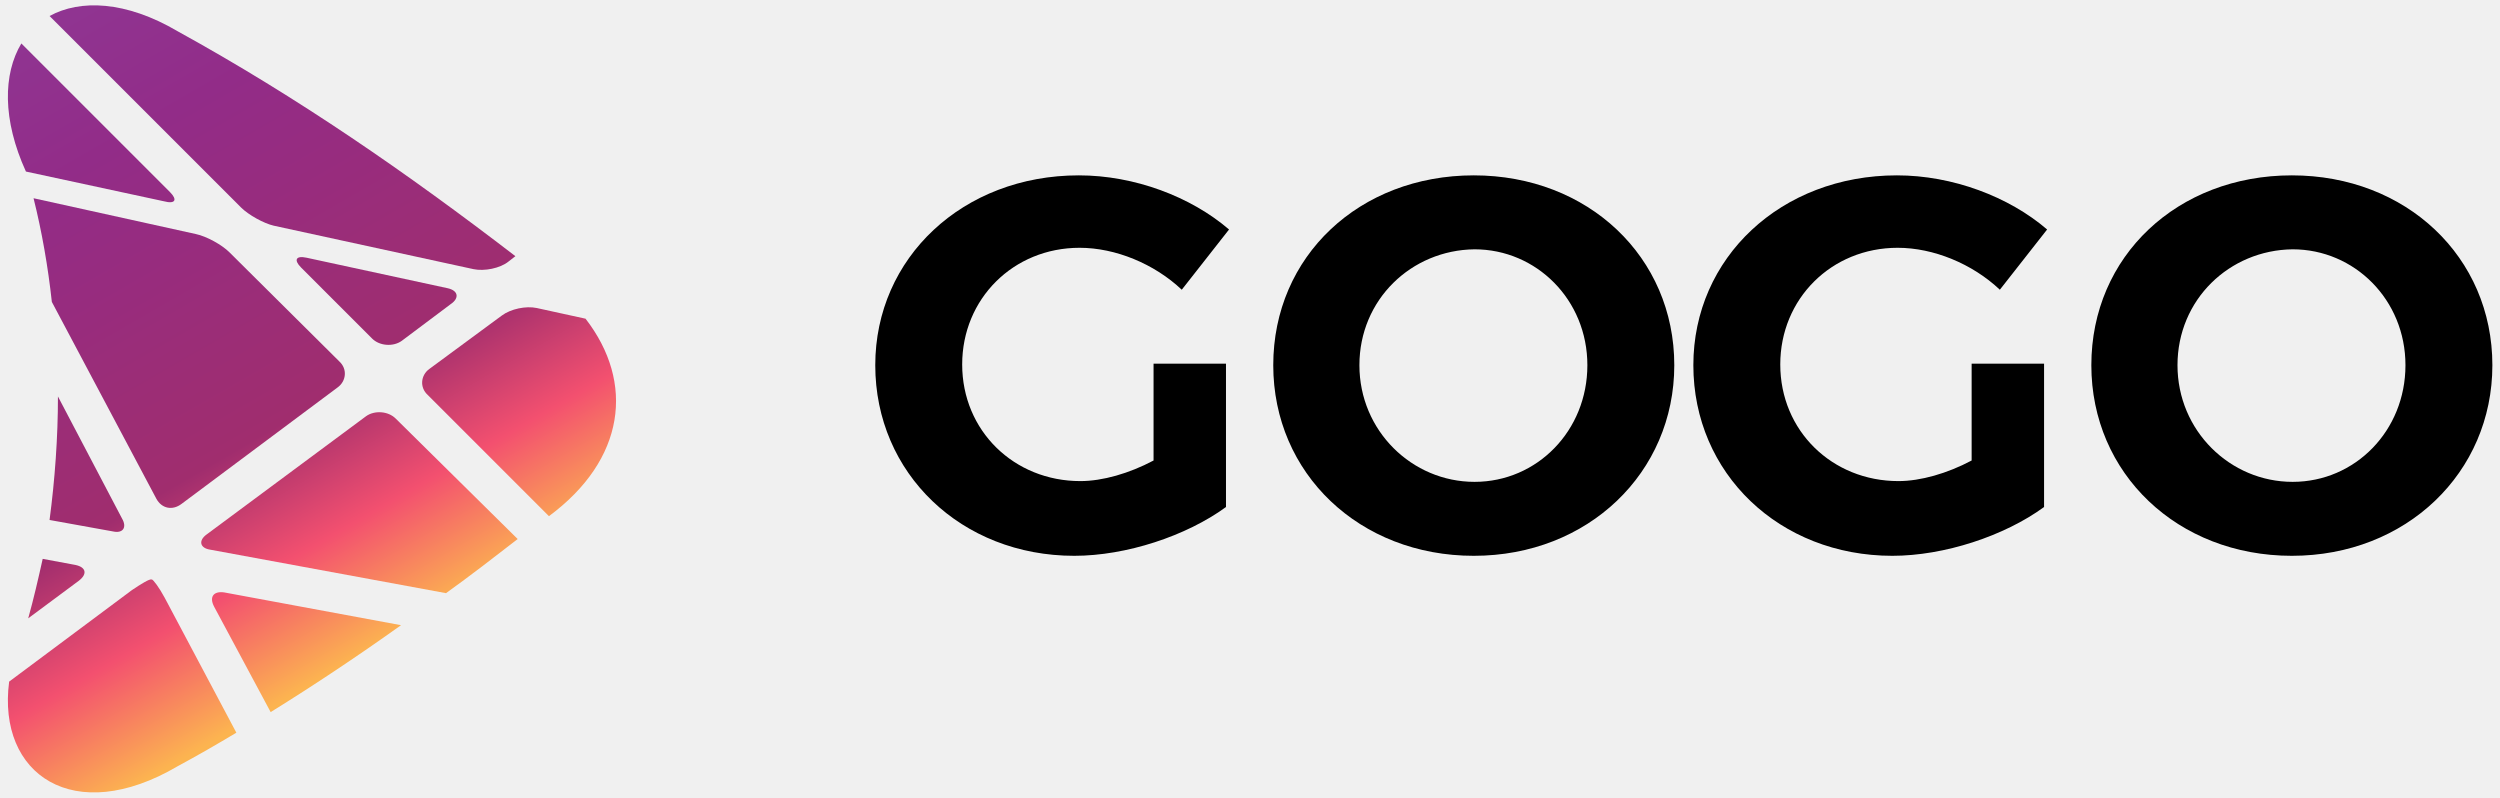
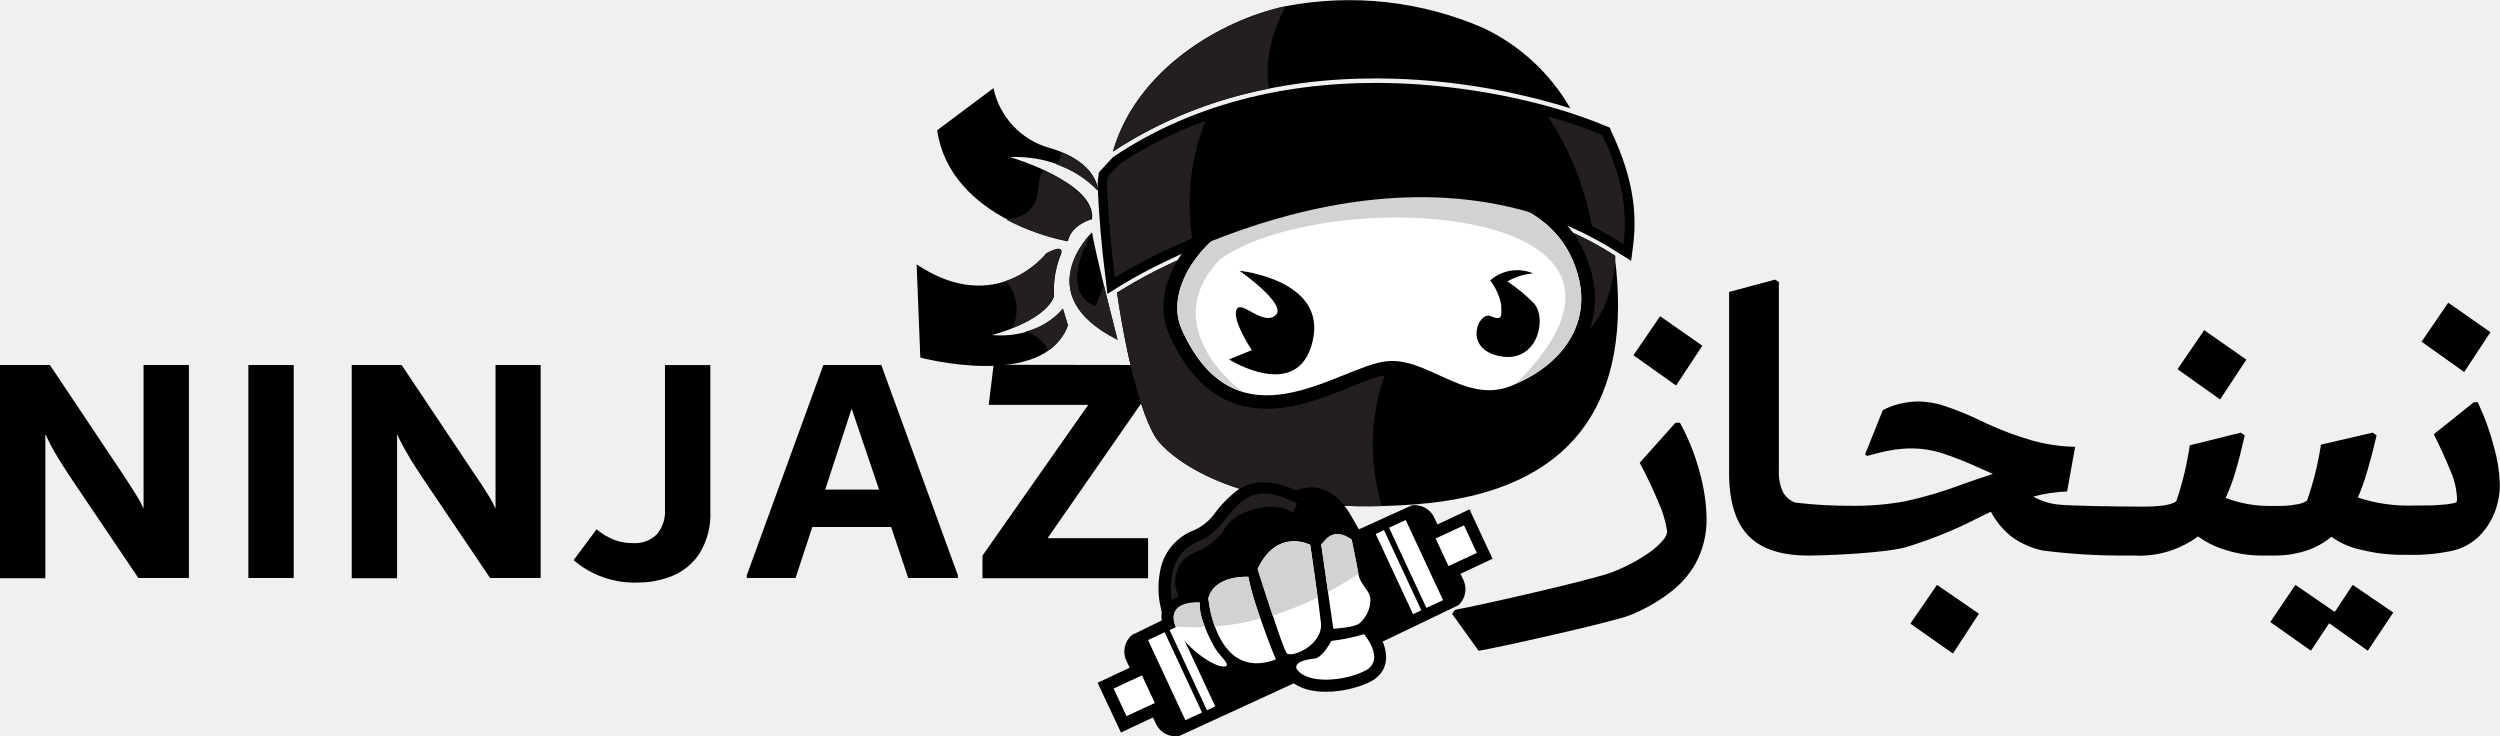
- <svg xmlns="http://www.w3.org/2000/svg" version="1.1" id="Layer_1" x="0px" y="0px" viewBox="0 0 327.9 104.6" style="enable-background:new 0 0 327.9 104.6;" xml:space="preserve">
-   <style type="text/css">
- 	.st0{fill:url(#SVGID_1_);}
- 	.st1{fill:url(#SVGID_2_);}
- 	.st2{fill:url(#SVGID_3_);}
- 	.st3{fill:url(#SVGID_4_);}
- 	.st4{fill:url(#SVGID_5_);}
- 	.st5{fill:url(#SVGID_6_);}
- 	.st6{fill:url(#SVGID_7_);}
- 	.st7{fill:url(#SVGID_8_);}
- 	.st8{fill:url(#SVGID_9_);}
- 	.st9{fill:url(#SVGID_10_);}
- </style>
-   <g>
-     <linearGradient id="SVGID_1_" gradientUnits="userSpaceOnUse" x1="-12.158" y1="-21.078" x2="50.025" y2="86.625">
-       <stop offset="0" style="stop-color:#8C42A1" />
-       <stop offset="0.389" style="stop-color:#922C88" />
-       <stop offset="0.731" style="stop-color:#A02D6E" />
-       <stop offset="0.86" style="stop-color:#F3506F" />
-       <stop offset="0.985" style="stop-color:#FCB450" />
-     </linearGradient>
-     <path class="st0" d="M20.5,65.4c0.7,1.3,2.1,1.6,3.3,0.7l20.5-15.3c1.1-0.8,1.3-2.4,0.2-3.4L30.1,33.1c-1-1-3-2.1-4.4-2.4L4.4,26   c1.1,4.4,1.9,9,2.4,13.6L20.5,65.4z" />
-     <linearGradient id="SVGID_2_" gradientUnits="userSpaceOnUse" x1="-40.403" y1="-4.771" x2="21.78" y2="102.932">
-       <stop offset="0" style="stop-color:#8C42A1" />
-       <stop offset="0.389" style="stop-color:#922C88" />
-       <stop offset="0.731" style="stop-color:#A02D6E" />
-       <stop offset="0.86" style="stop-color:#F3506F" />
-       <stop offset="0.985" style="stop-color:#FCB450" />
-     </linearGradient>
-     <path class="st1" d="M9.9,74.1l-4.3-0.8C5,76,4.4,78.6,3.7,81.1l6.6-4.9C11.5,75.3,11.3,74.4,9.9,74.1z" />
-     <linearGradient id="SVGID_3_" gradientUnits="userSpaceOnUse" x1="-32.969" y1="-9.063" x2="29.213" y2="98.64">
-       <stop offset="0" style="stop-color:#8C42A1" />
-       <stop offset="0.389" style="stop-color:#922C88" />
-       <stop offset="0.731" style="stop-color:#A02D6E" />
-       <stop offset="0.86" style="stop-color:#F3506F" />
-       <stop offset="0.985" style="stop-color:#FCB450" />
-     </linearGradient>
-     <path class="st2" d="M16,68L7.6,52c0,5.4-0.4,10.9-1.1,16.2l8.3,1.5C16.1,70,16.7,69.2,16,68z" />
-     <linearGradient id="SVGID_4_" gradientUnits="userSpaceOnUse" x1="-12.813" y1="-20.7" x2="49.369" y2="87.003">
-       <stop offset="0" style="stop-color:#8C42A1" />
-       <stop offset="0.389" style="stop-color:#922C88" />
-       <stop offset="0.731" style="stop-color:#A02D6E" />
-       <stop offset="0.86" style="stop-color:#F3506F" />
-       <stop offset="0.985" style="stop-color:#FCB450" />
-     </linearGradient>
-     <path class="st3" d="M22.3,25.2L2.8,5.7c-2.4,4-2.5,10,0.6,16.8l18.1,3.9C23,26.8,23.3,26.2,22.3,25.2z" />
-     <linearGradient id="SVGID_5_" gradientUnits="userSpaceOnUse" x1="7.894" y1="-32.655" x2="70.076" y2="75.048">
-       <stop offset="0" style="stop-color:#8C42A1" />
-       <stop offset="0.389" style="stop-color:#922C88" />
-       <stop offset="0.731" style="stop-color:#A02D6E" />
-       <stop offset="0.86" style="stop-color:#F3506F" />
-       <stop offset="0.985" style="stop-color:#FCB450" />
-     </linearGradient>
-     <path class="st4" d="M35.9,29.6l26.2,5.7c1.4,0.3,3.5-0.1,4.6-1l0.9-0.7C53.4,22.7,39.1,12.8,23.3,4.1c-6.8-4-12.8-4.2-16.8-2   l25.1,25.1C32.6,28.2,34.6,29.3,35.9,29.6z" />
-     <linearGradient id="SVGID_6_" gradientUnits="userSpaceOnUse" x1="9.082" y1="-33.341" x2="71.265" y2="74.362">
-       <stop offset="0" style="stop-color:#8C42A1" />
-       <stop offset="0.389" style="stop-color:#922C88" />
-       <stop offset="0.731" style="stop-color:#A02D6E" />
-       <stop offset="0.86" style="stop-color:#F3506F" />
-       <stop offset="0.985" style="stop-color:#FCB450" />
-     </linearGradient>
-     <path class="st5" d="M58.7,37.8l-18.5-4c-1.4-0.3-1.7,0.3-0.7,1.3l9.3,9.3c1,1,2.8,1.1,3.9,0.3l6.4-4.8   C60.3,39.1,60.1,38.1,58.7,37.8z" />
-     <linearGradient id="SVGID_7_" gradientUnits="userSpaceOnUse" x1="-17.145" y1="-18.198" x2="45.037" y2="89.504">
-       <stop offset="0" style="stop-color:#8C42A1" />
-       <stop offset="0.389" style="stop-color:#922C88" />
-       <stop offset="0.731" style="stop-color:#A02D6E" />
-       <stop offset="0.86" style="stop-color:#F3506F" />
-       <stop offset="0.985" style="stop-color:#FCB450" />
-     </linearGradient>
-     <path class="st6" d="M28.1,79.6l7.4,13.8C41.3,89.8,47,86,52.6,82l-23.2-4.3C28,77.5,27.4,78.3,28.1,79.6z" />
-     <linearGradient id="SVGID_8_" gradientUnits="userSpaceOnUse" x1="-7.617" y1="-23.7" x2="54.566" y2="84.003">
-       <stop offset="0" style="stop-color:#8C42A1" />
-       <stop offset="0.389" style="stop-color:#922C88" />
-       <stop offset="0.731" style="stop-color:#A02D6E" />
-       <stop offset="0.86" style="stop-color:#F3506F" />
-       <stop offset="0.985" style="stop-color:#FCB450" />
-     </linearGradient>
-     <path class="st7" d="M51.9,54.9c-1-1-2.8-1.1-3.9-0.3L27.1,70.1c-1.1,0.8-0.9,1.8,0.5,2l30.9,5.7c3.2-2.3,6.3-4.7,9.4-7.1   L51.9,54.9z" />
-     <linearGradient id="SVGID_9_" gradientUnits="userSpaceOnUse" x1="17.523" y1="-38.214" x2="79.705" y2="69.489">
-       <stop offset="0" style="stop-color:#8C42A1" />
-       <stop offset="0.389" style="stop-color:#922C88" />
-       <stop offset="0.731" style="stop-color:#A02D6E" />
-       <stop offset="0.86" style="stop-color:#F3506F" />
-       <stop offset="0.985" style="stop-color:#FCB450" />
-     </linearGradient>
-     <path class="st8" d="M65.8,41.4l-9.5,7c-1.1,0.8-1.3,2.4-0.2,3.4l15.9,15.9c10-7.4,11.3-17.5,4.8-25.9l-6.4-1.4   C69,40.1,67,40.5,65.8,41.4z" />
-     <linearGradient id="SVGID_10_" gradientUnits="userSpaceOnUse" x1="-41.402" y1="-4.194" x2="20.78" y2="103.509">
-       <stop offset="0" style="stop-color:#8C42A1" />
-       <stop offset="0.389" style="stop-color:#922C88" />
-       <stop offset="0.731" style="stop-color:#A02D6E" />
-       <stop offset="0.86" style="stop-color:#F3506F" />
-       <stop offset="0.985" style="stop-color:#FCB450" />
-     </linearGradient>
-     <path class="st9" d="M19.9,76c-0.3-0.1-1.4,0.6-2.6,1.4l-16.1,12c-1.6,12.2,8.5,19.1,22.1,11.1c2.6-1.4,5.2-2.9,7.7-4.4l-9.4-17.7   C20.9,77.1,20.1,76,19.9,76z" />
-     <g>
-       <path d="M151.2,47.7h9.6v18.8c-5.2,3.8-13.1,6.4-19.9,6.4c-14.8,0-26.1-10.8-26.1-25c0-14.1,11.5-24.9,26.7-24.9    c7.3,0,14.7,2.8,19.7,7.1l-6.2,7.9c-3.6-3.4-8.7-5.5-13.4-5.5c-8.7,0-15.4,6.7-15.4,15.3c0,8.7,6.8,15.3,15.5,15.3    c2.9,0,6.4-1,9.6-2.7V47.7z" />
-       <path d="M219.6,47.9c0,14.1-11.3,25-26.3,25s-26.3-10.8-26.3-25c0-14.3,11.3-24.9,26.3-24.9S219.6,33.7,219.6,47.9z M178.3,47.9    c0,8.6,6.9,15.3,15.1,15.3c8.2,0,14.8-6.7,14.8-15.3c0-8.6-6.7-15.2-14.8-15.2C185.1,32.8,178.3,39.3,178.3,47.9z" />
-       <path d="M258.5,47.7h9.6v18.8c-5.2,3.8-13.1,6.4-19.9,6.4c-14.8,0-26.1-10.8-26.1-25c0-14.1,11.5-24.9,26.7-24.9    c7.3,0,14.7,2.8,19.7,7.1l-6.2,7.9c-3.6-3.4-8.7-5.5-13.4-5.5c-8.7,0-15.4,6.7-15.4,15.3c0,8.7,6.8,15.3,15.5,15.3    c2.9,0,6.4-1,9.6-2.7V47.7z" />
-       <path d="M326.9,47.9c0,14.1-11.3,25-26.3,25s-26.3-10.8-26.3-25c0-14.3,11.3-24.9,26.3-24.9S326.9,33.7,326.9,47.9z M285.6,47.9    c0,8.6,6.9,15.3,15.1,15.3c8.2,0,14.8-6.7,14.8-15.3c0-8.6-6.7-15.2-14.8-15.2C292.4,32.8,285.6,39.3,285.6,47.9z" />
+ <svg xmlns="http://www.w3.org/2000/svg" viewBox="0 0 312.04 91.85">
+   <defs>
+     <style>.cls-1{fill:#000001;}.cls-1,.cls-2,.cls-3,.cls-4{fill-rule:evenodd;}.cls-2{fill:#231f20;}.cls-3,.cls-5{fill:#fff;}.cls-4{fill:#d0d2d3;}</style>
+   </defs>
+   <g id="Layer_2" data-name="Layer 2">
+     <g id="Layer_1-2" data-name="Layer 1">
+       <path class="cls-1" d="M298.72,76.45l-3.18,4.77-4.82-3.43-2.28,3.43-5.07-3.58L286.5,73l4.92,3.38L293.65,73ZM277.1,49.86l-5.31-3.78,3.33-4.87,5.26,3.68ZM243.76,81.57l-5.32-3.73L241.77,73,247,76.6Zm-18.1-12.23q-5,0-7.4-2.44t-2.44-7.7V36.44l5.72-1.54.49.3V58.75a5.76,5.76,0,0,0,.5,2.64,2.83,2.83,0,0,0,1.54,1.34,56.86,56.86,0,0,0,7.16.4h0a34.62,34.62,0,0,0,6.51-.55,49.16,49.16,0,0,0,7.08-2.09c1.09-.39,2.4-.84,3.93-1.34l-1.69-.74a42.2,42.2,0,0,0-4.8-1.89,12.27,12.27,0,0,0-3.5-.55,15.08,15.08,0,0,0-2.86.25c-.88.16-1.83.4-2.86.69l-.25-.19L235,51.2a8.68,8.68,0,0,1,2.11-.8,10.58,10.58,0,0,1,2.41-.29,10.77,10.77,0,0,1,3.08.52,37.66,37.66,0,0,1,4.58,1.86A41.07,41.07,0,0,0,253.7,55a21.91,21.91,0,0,0,5.31.77l-1,5.57a18.91,18.91,0,0,0-4.22.64,7.93,7.93,0,0,0,3.15,1c1.33.16,7.37.25,9.87.25h.89c2,0,3.3-.22,3.93-.65a39.16,39.16,0,0,0,1.69-7L279.69,54l.49.35c-.39,1.72-.77,3.21-1.14,4.45a23.55,23.55,0,0,1-1.24,3.35,15.2,15.2,0,0,0,5.62,1h1.14a11.55,11.55,0,0,0,2-.18,3.35,3.35,0,0,0,1.39-.47,38.2,38.2,0,0,0,1.74-7L296.14,54l.5.35c-.4,1.69-.78,3.16-1.15,4.4a28.12,28.12,0,0,1-1.19,3.35,20.11,20.11,0,0,0,7,1h.51c1,0,2,0,2.93-.1a7.75,7.75,0,0,0,1.88-.3,2.14,2.14,0,0,0,.05-.55,9.3,9.3,0,0,0-.77-3.28c-.52-1.29-1.22-2.85-2.12-4.67l5-4h.48a31.11,31.11,0,0,1,2,5.49,19.29,19.29,0,0,1,.76,4.69,9.64,9.64,0,0,1-.67,3.63,8.74,8.74,0,0,1-2,3,7,7,0,0,1-3.21,1.72,23.18,23.18,0,0,1-5.64.52H300a21,21,0,0,1-5.17-.6A9.79,9.79,0,0,1,291,67a9.65,9.65,0,0,1-3.16,1.74,12.7,12.7,0,0,1-4.1.6h-1.64a14.54,14.54,0,0,1-4.15-.65,11.18,11.18,0,0,1-3.6-1.74,12.24,12.24,0,0,1-7.95,2.39h-.95A78.26,78.26,0,0,1,255,68.72,10.12,10.12,0,0,1,251,66.93a10,10,0,0,1-2.51-3.06l-1.84.9a52.58,52.58,0,0,1-8.85,3.55C235.32,69,228.45,69.34,225.66,69.34ZM209.2,48.12l-5.32-3.78,3.33-4.87,5.27,3.68Zm-27.95,28.5.34-.5c2.52-.43,17.58-3.84,19.68-4.72a21.76,21.76,0,0,0,5-2.73c1.21-1,1.82-1.73,1.82-2.36a13.85,13.85,0,0,0-1.12-3.7c-.69-1.64-1.45-3.26-2.31-4.85l4.47-5h.55a27.15,27.15,0,0,1,2.46,6.16,22.9,22.9,0,0,1,.87,5.77,11.45,11.45,0,0,1-1.44,5.76A11.73,11.73,0,0,1,208.38,74a20.78,20.78,0,0,1-5,2.81c-1.9.78-16.68,4.09-18.83,4.42ZM307.57,46.43l-5.32-3.78,3.33-4.87,5.27,3.68Z" />
+       <path class="cls-1" d="M143.83,45.56v2.79L130.75,67.18H143.3v5H122.63V69.35l13.2-18.82H123.41l.61-5ZM103,61.11h6.72L106.3,51Zm7-15.55,9.56,26.25v.33h-6.2l-2.13-6.36h-9.84l-2.09,6.36H93.21v-.33l9.56-26.25ZM79.59,72.71a11.7,11.7,0,0,1-8-2.79l2.87-3.85a8.44,8.44,0,0,0,2.19,1.31,6.34,6.34,0,0,0,2.35.41,3.87,3.87,0,0,0,3-1.11,4.44,4.44,0,0,0,1-3.11v-18h5.66V63.69A9.33,9.33,0,0,1,87.3,69.1a7.47,7.47,0,0,1-3.44,2.81A11.52,11.52,0,0,1,79.59,72.71ZM67.48,45.56V72.14H61.17L52.81,59.75c-.71-1.09-1.32-2-1.81-2.85a25.28,25.28,0,0,1-1.44-2.72v18H43.9V45.56h6.23l9.1,13.62L60,60.31c.38.59.73,1.14,1.05,1.66a12.43,12.43,0,0,1,.8,1.52V45.56ZM31,72.14V45.56h5.66V72.14ZM23.58,45.56V72.14H17.27L8.91,59.75c-.71-1.09-1.32-2-1.81-2.85a25.28,25.28,0,0,1-1.44-2.72v18H0V45.56H6.23l9.1,13.62.74,1.13c.38.59.73,1.14,1.05,1.66a12.43,12.43,0,0,1,.8,1.52V45.56Z" />
+       <path class="cls-1" d="M196,13.52a24.75,24.75,0,0,0-10.79-10A42.05,42.05,0,0,0,160.4.79c-8.05,1.74-18.57,7.9-21.5,18.13,10.49-6.93,22.91-9.51,35.36-9.09A82.91,82.91,0,0,1,196,13.52" />
+       <path class="cls-2" d="M160.43.78h0c-8.05,1.74-18.57,7.9-21.5,18.13a54.28,54.28,0,0,1,19.47-7.86c-.66-3.59.5-7.25,2.06-10.28" />
+       <path class="cls-1" d="M139.42,36.52c1.34,9.19,3.44,16.53,5.2,18.6,2.55,3,11.51,9.35,31.93,7.84s27.24-13.38,25-30.93V31.9c-12.32-7.91-26.88-8.16-40.66-4.5A85.66,85.66,0,0,0,146,32.94a60.62,60.62,0,0,0-5.89,3.16Z" />
+       <path class="cls-2" d="M201.59,32V31.9a41.87,41.87,0,0,0-11.65-5.16l1.7,17.2s9.07,1,10-11.91" />
+       <path class="cls-2" d="M139.42,36.52c1.34,9.19,3.44,16.53,5.2,18.6,2.38,2.8,10.29,8.48,27.83,8.05-3.74-13.06,3.19-21.77,3.19-21.77l7.79-15.92a60,60,0,0,0-22.51,1.92A85.66,85.66,0,0,0,146,32.94a60.62,60.62,0,0,0-5.89,3.16Z" />
+       <path class="cls-1" d="M124,11a9.88,9.88,0,0,0,7,7.47c6,1.69,6.06,5.28,6.06,5.28s-3.72-4.4-11-4.15c0,0,10.84,3.19,10.24,7.75,0,0-2.57.67-3,2.74,0,0-14.66-2.52-16.33-13.83Z" />
+       <path class="cls-2" d="M130.31,21.31c2.94,1.38,6.22,3.51,5.88,6.07,0,0-2.57.67-3,2.74a28.34,28.34,0,0,1-7.55-2.68c5.44-.88,3.15-4.86,4.65-6.13M132.39,19c4.59,1.81,4.61,4.8,4.61,4.8a12.87,12.87,0,0,0-5.14-3.27A2.09,2.09,0,0,0,132.39,19Z" />
+       <path class="cls-1" d="M130.65,31.57S124.44,39.7,114.41,33l.46,11.63s15.39,4.13,18.43-4l-.63-2.06s-2.83,3.75-8.88,3.25c0,0,6.59-1.63,7.78-4.83a11.87,11.87,0,0,1,.72-4.91c.92-1.9-1.64-.45-1.64-.45" />
+       <path class="cls-2" d="M130.84,43.71a6.53,6.53,0,0,0,2.46-3.14l-.63-2.06A9.17,9.17,0,0,1,128,41.39a4.57,4.57,0,0,1,2.83,2.32m-.19-12.14a11.7,11.7,0,0,1-5.12,3.51,5.13,5.13,0,0,1,.81,5.84c2-.79,4.53-2.12,5.23-4a11.87,11.87,0,0,1,.72-4.91C133.21,30.12,130.65,31.57,130.65,31.57Z" />
+       <path class="cls-1" d="M136.31,29s-8.11,7.75,3.18,13.41c0,0-2.84-11-3.18-13.41" />
+       <path class="cls-2" d="M136.31,29s-8.11,7.75,3.18,13.41c0,0-.88-3.38-1.71-6.81l-1.08,2.62c-4.83-2-.39-9.22-.39-9.22" />
+       <path class="cls-1" d="M158.32,24.46c12.05-3.24,36.61-6.52,40.43,10,1.67,7.24-3.21,12.81-9.66,15.32a9,9,0,0,1-4.43.53,17.72,17.72,0,0,1-5.09-1.64c-1.84-.83-4.34-2.17-6.42-1.9a19.27,19.27,0,0,0-4.08,1.33,57.94,57.94,0,0,1-5.74,2.11c-8.17,2.35-13.78-.45-17.37-8.36a7.83,7.83,0,0,1-.61-2c-1.24-7.14,6.39-14.17,13-15.46" />
+       <path class="cls-3" d="M158.7,26.13c8.81-2.38,34.69-7.25,38.39,8.75,1.36,5.89-2.34,10.89-8.62,13.34-5.66,2.2-10.43-3.8-15.54-3.11-5.92.73-18.52,11.26-25.41-3.93-2.6-5.72,4-13.69,11.18-15" />
+       <path class="cls-4" d="M158.7,26.13c8.81-2.38,34.69-7.25,38.39,8.75,1.3,5.65-2.05,10.48-7.87,13,22.71-22.5-23.59-25-36.95-15.51-6.22,6.5-1.59,13,2.69,16.47-2.77-.88-5.37-3.12-7.44-7.69-2.6-5.72,4-13.69,11.18-15" />
+       <path class="cls-1" d="M154.66,33.79s11,1.09,9.18,8.8-10.44,2.27-10.44,2.27l2.85-1.16s-2.42-3.56-1.93-5,3.21,2,4.86.68-4.52-5.62-4.52-5.62" />
+       <path class="cls-1" d="M191.35,34.12A5.1,5.1,0,0,0,186,35a7.3,7.3,0,0,1,1.37,3c0,1.22.32,2.16-1.28,1.47s-3.57,4.13,1.19,5,5.91-5,4.06-6.73a21.26,21.26,0,0,0-3.18-2.61,7.3,7.3,0,0,1,3.2-1" />
+       <path class="cls-1" d="M201.08,16.33c2.18,4.61,3.42,9.18,2.76,14.32l-.25,1.9-1.61-1c-12.48-8.07-27.23-8.36-41.21-4.64a85.51,85.51,0,0,0-15,5.58,60.67,60.67,0,0,0-5.95,3.19l-1.6,1L138,34.77c-.5-3.87-.84-7.76-1-11.66V23c0-.37.06-.74.11-1.1l.05-.39,1.74-1.88.11-.08c10.45-7,22.85-9.57,35.27-9.16,8.45.29,18.38,2.07,26.22,5.37l.43.17Z" />
+       <path class="cls-1" d="M138.16,23.06c.16,4,.51,7.88,1,11.55,0,0,35.44-22.25,63.49-4.12.7-5.44-.94-10-2.65-13.64-10.24-4.3-38.42-11-60.34,3.69L138.27,22c0,.35-.08.69-.11,1" />
+       <path class="cls-2" d="M138.16,23.06c.16,4,.51,7.88,1,11.55a75.88,75.88,0,0,1,9.64-4.85,28,28,0,0,1,1.68-14.69,50.48,50.48,0,0,0-10.82,5.47L138.27,22c0,.35-.08.69-.11,1" />
+       <path class="cls-2" d="M198.7,28.23a43.71,43.71,0,0,1,3.94,2.26c.7-5.44-.94-10-2.65-13.64a59.5,59.5,0,0,0-6.78-2.32,37.07,37.07,0,0,1,5.49,13.7" />
+       <path class="cls-1" d="M172.58,80.08c.76,1.81.65,3.85-1.52,5-2.39,1.23-7.11,2-9.57.21l-14.3,6.57a2.68,2.68,0,0,1-2.9-1.5l-.38-.81-4,1.88L137,85.22l4-1.88-.42-.9a2.69,2.69,0,0,1,.72-3.19L145,77.44a3.72,3.72,0,0,1,0-1l-.25-1.23a10.67,10.67,0,0,1,0-3.61,6.73,6.73,0,0,1,4.34-5.45,6.26,6.26,0,0,0,2.47-2,14.37,14.37,0,0,1,2.94-3c2.33-1.55,4.94-1,7.31.08a4.9,4.9,0,0,1,1.8-.41c2.28,0,3.92,1.64,5,3.5l1,1.75,6.62-3A2.7,2.7,0,0,1,179,64.56l.42.9,4-1.88,2.87,6.16-4,1.88.38.8a2.71,2.71,0,0,1-.62,3.11Z" />
+       <path class="cls-1" d="M142.55,80.24l33.53-15.62a1.18,1.18,0,0,1,1.57.57l3.66,7.87a1.18,1.18,0,0,1-.57,1.57L147.21,90.25a1.19,1.19,0,0,1-1.57-.58L142,81.81a1.18,1.18,0,0,1,.57-1.57" />
+       <rect class="cls-5" x="145.52" y="78.89" width="2.29" height="11.04" transform="translate(-21.93 69.83) rotate(-24.98)" />
+       <rect class="cls-5" x="139.62" y="84.94" width="3.9" height="3.8" transform="translate(-23.43 67.91) rotate(-24.98)" />
+       <rect class="cls-5" x="179.81" y="66.21" width="3.9" height="3.8" transform="translate(-11.76 83.13) rotate(-24.98)" />
+       <rect class="cls-5" x="148.27" y="77.87" width="1.14" height="11.04" transform="translate(-21.3 70.67) rotate(-24.98)" />
+       <rect class="cls-5" x="175.6" y="64.87" width="2.29" height="11.04" transform="translate(-13.19 81.22) rotate(-24.98)" />
+       <rect class="cls-5" x="173.99" y="65.89" width="1.14" height="11.04" transform="translate(-13.83 80.4) rotate(-24.98)" />
+       <path class="cls-1" d="M146.27,74.9s-1.14-5.66,3.38-7.36,4.29-8.75,12.26-4.71c0,0,2.89-2.3,5.41,2.14,0,0-2.67.37-3.17,1.83,0,0-5.27-2.56-8.83,3.7a6.42,6.42,0,0,0-5,2L150,71s-1,1.86-.69,2.84a7.25,7.25,0,0,0-3,1.09" />
+       <path class="cls-2" d="M146.27,74.9s-1.14-5.66,3.38-7.36,4.29-8.75,12.26-4.71L161.4,64c-2.2-1.47-5.73-.53-7.39.73s-1,2.41-4.87,4.23a3.9,3.9,0,0,0-2,5.45,4.22,4.22,0,0,0-.88.51" />
+       <path class="cls-3" d="M163.54,68s-4.1-2.19-6.57,3c0,0,3.09,9.79,3.61,10.5s4.6-.94,4.29-3.79S163.54,68,163.54,68M155.82,72s-4.19-.3-5,2.67c0,0,.92,10.45,8.43,7.64C159.2,82.27,156.17,74.64,155.82,72Zm-6.07,3.25s-3.61-.29-3.23,2.23,4.48,5.54,6,5.7-.17-1.19-.76-2.12S149.52,76.9,149.75,75.21Zm15.16-7.27c.25,0,1.19-2.42,3.8-.59,0,0,.57,2.7.83,4.21s1.45,2,1.51,3.23a3.9,3.9,0,0,1-1.4,3c-.71.52-3.23.65-3.23.65Z" />
+       <path class="cls-4" d="M158.84,76.82a38.41,38.41,0,0,0,5.62-2.24c-.4-3-.92-6.54-.92-6.54s-4.1-2.19-6.57,3c0,0,.94,3,1.87,5.76m-7.23,1.41a32,32,0,0,0,5.72-1A33.3,33.3,0,0,1,155.82,72s-4.19-.3-5,2.67A15.53,15.53,0,0,0,151.61,78.23Zm-4.85,0a29.34,29.34,0,0,0,3.66.06,7,7,0,0,1-.67-3.09s-3.61-.29-3.23,2.23A3.16,3.16,0,0,0,146.76,78.24Zm18.15-10.3c.25,0,1.19-2.42,3.8-.59,0,0,.57,2.7.83,4.21v.1q-1.92,1.26-3.78,2.25Z" />
+       <path class="cls-3" d="M166.16,80a25.06,25.06,0,0,0,4.1-.84s2.75,3.22.12,4.56-7.27,1.7-8.53-.22c0,0-.65-1,2.24-1.3,0,0,.9,0,2.07-2.2" />
    </g>
  </g>
</svg>
